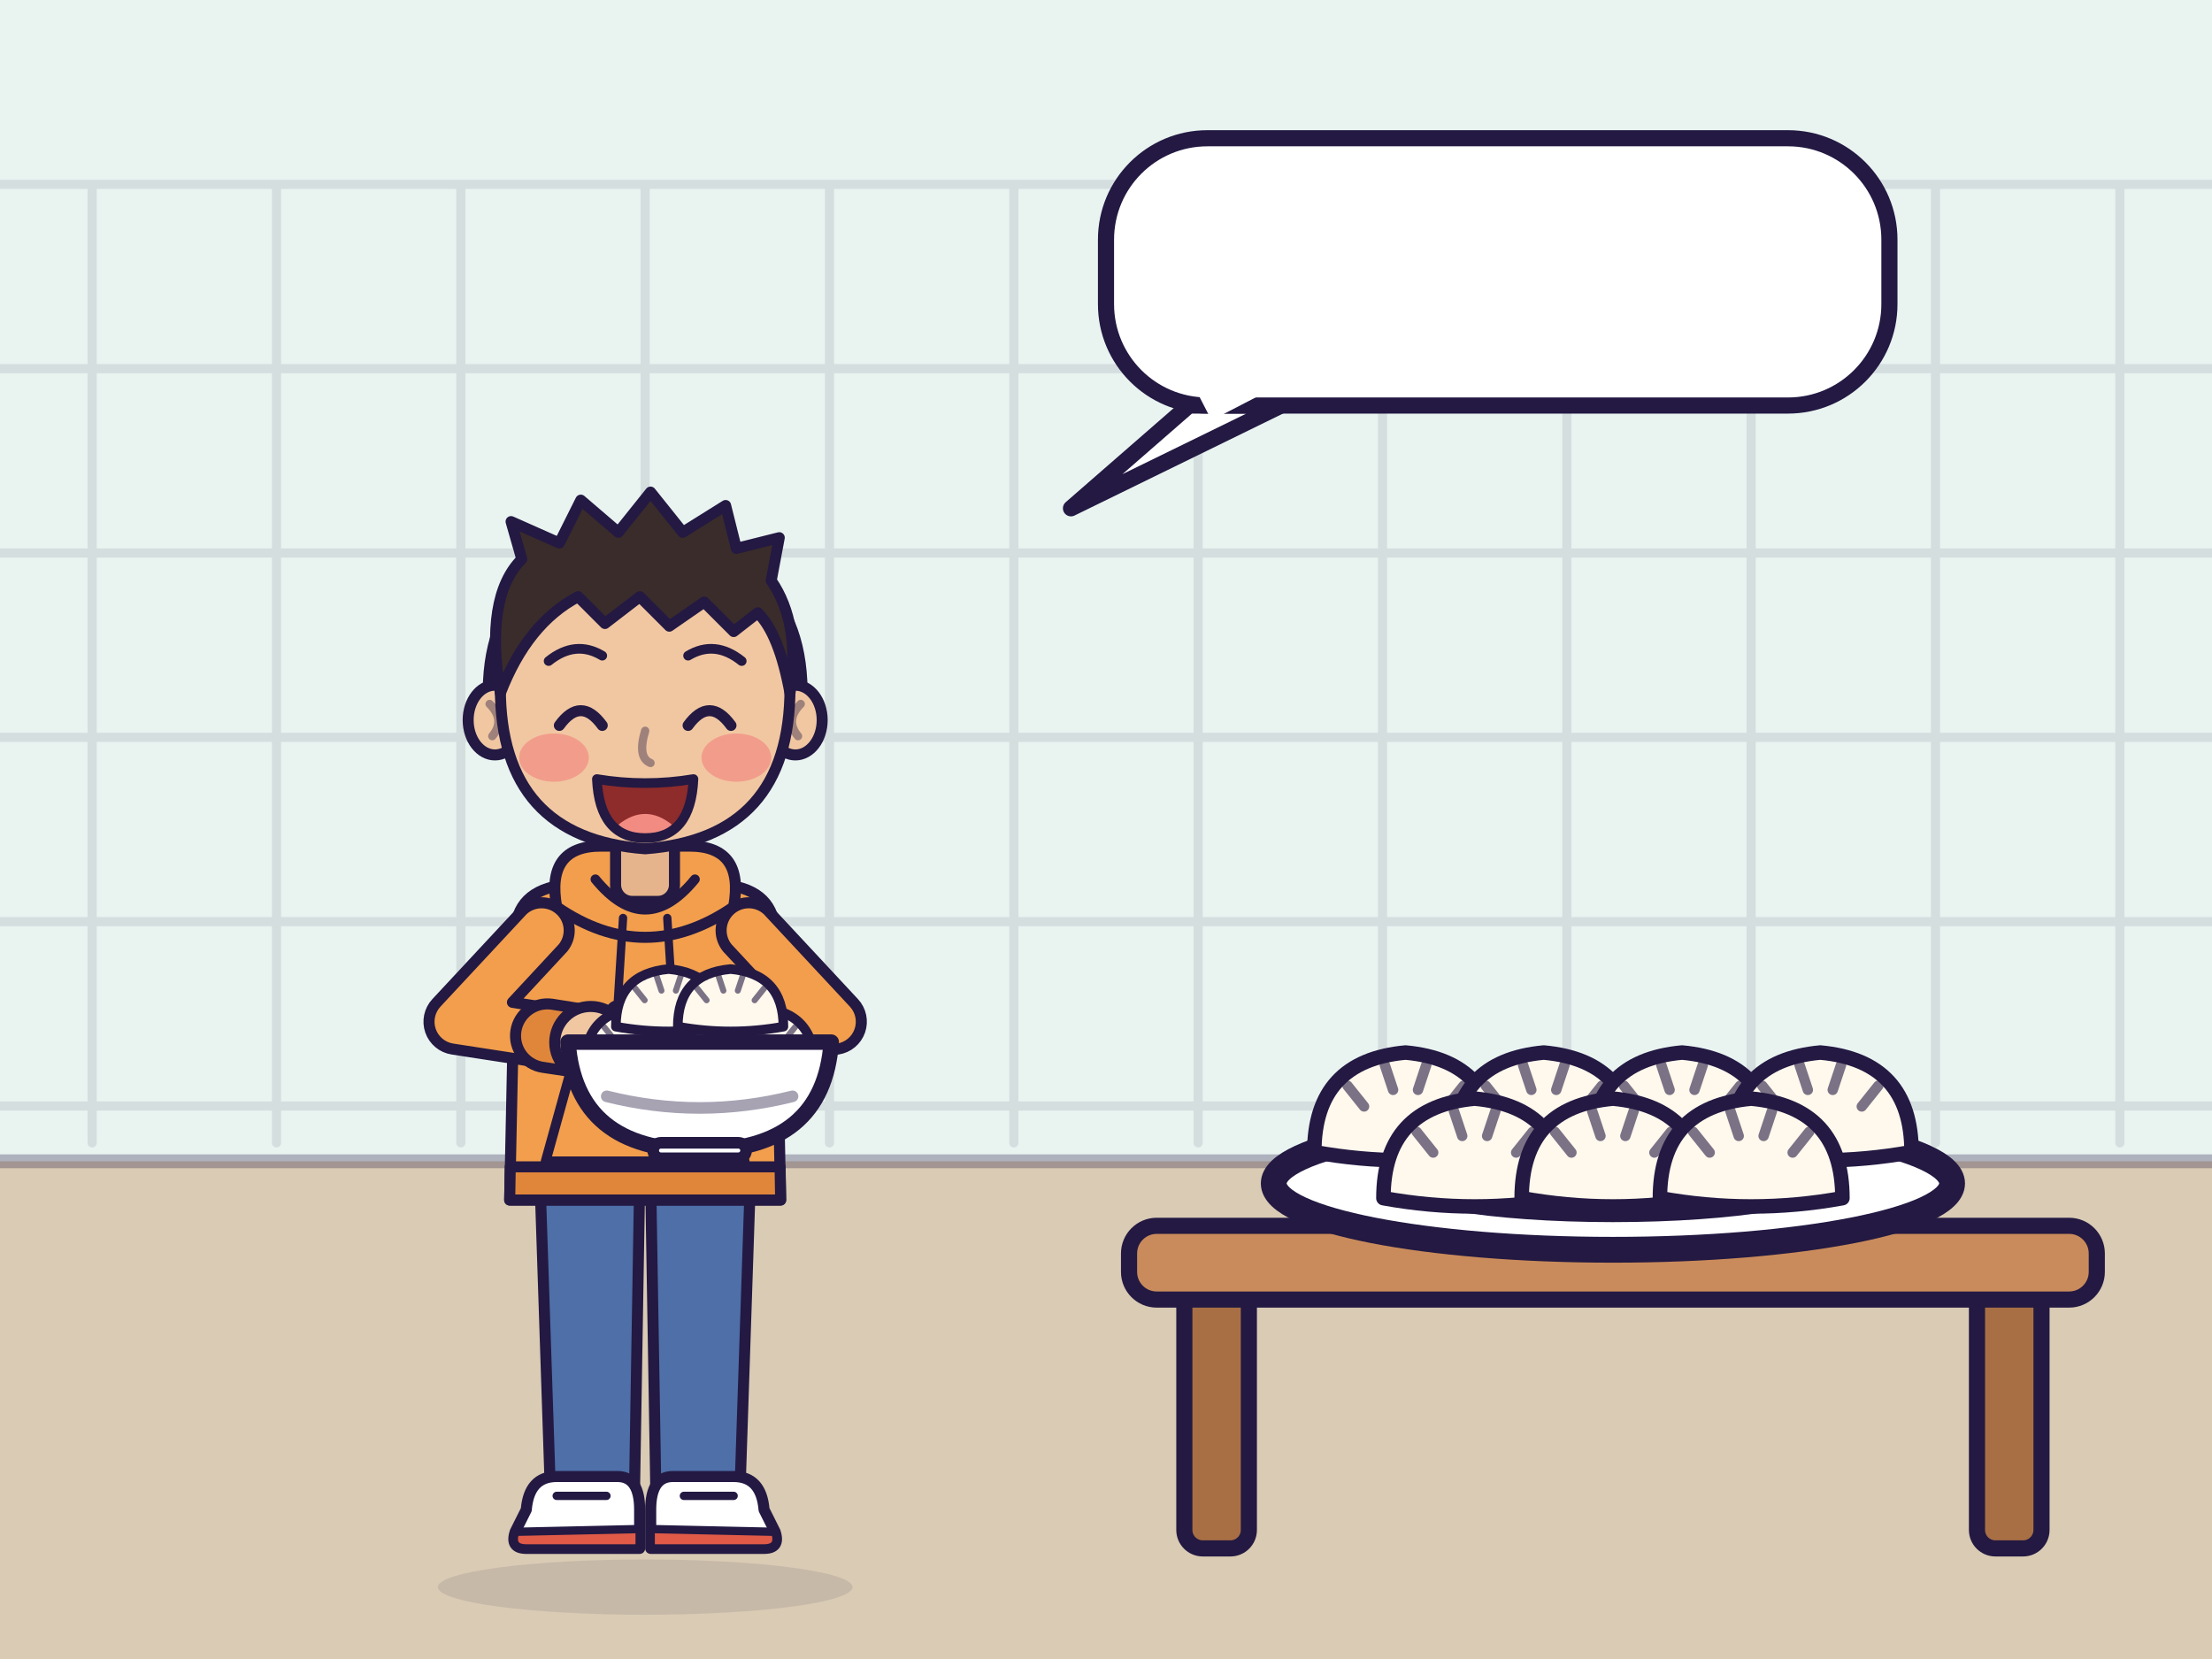
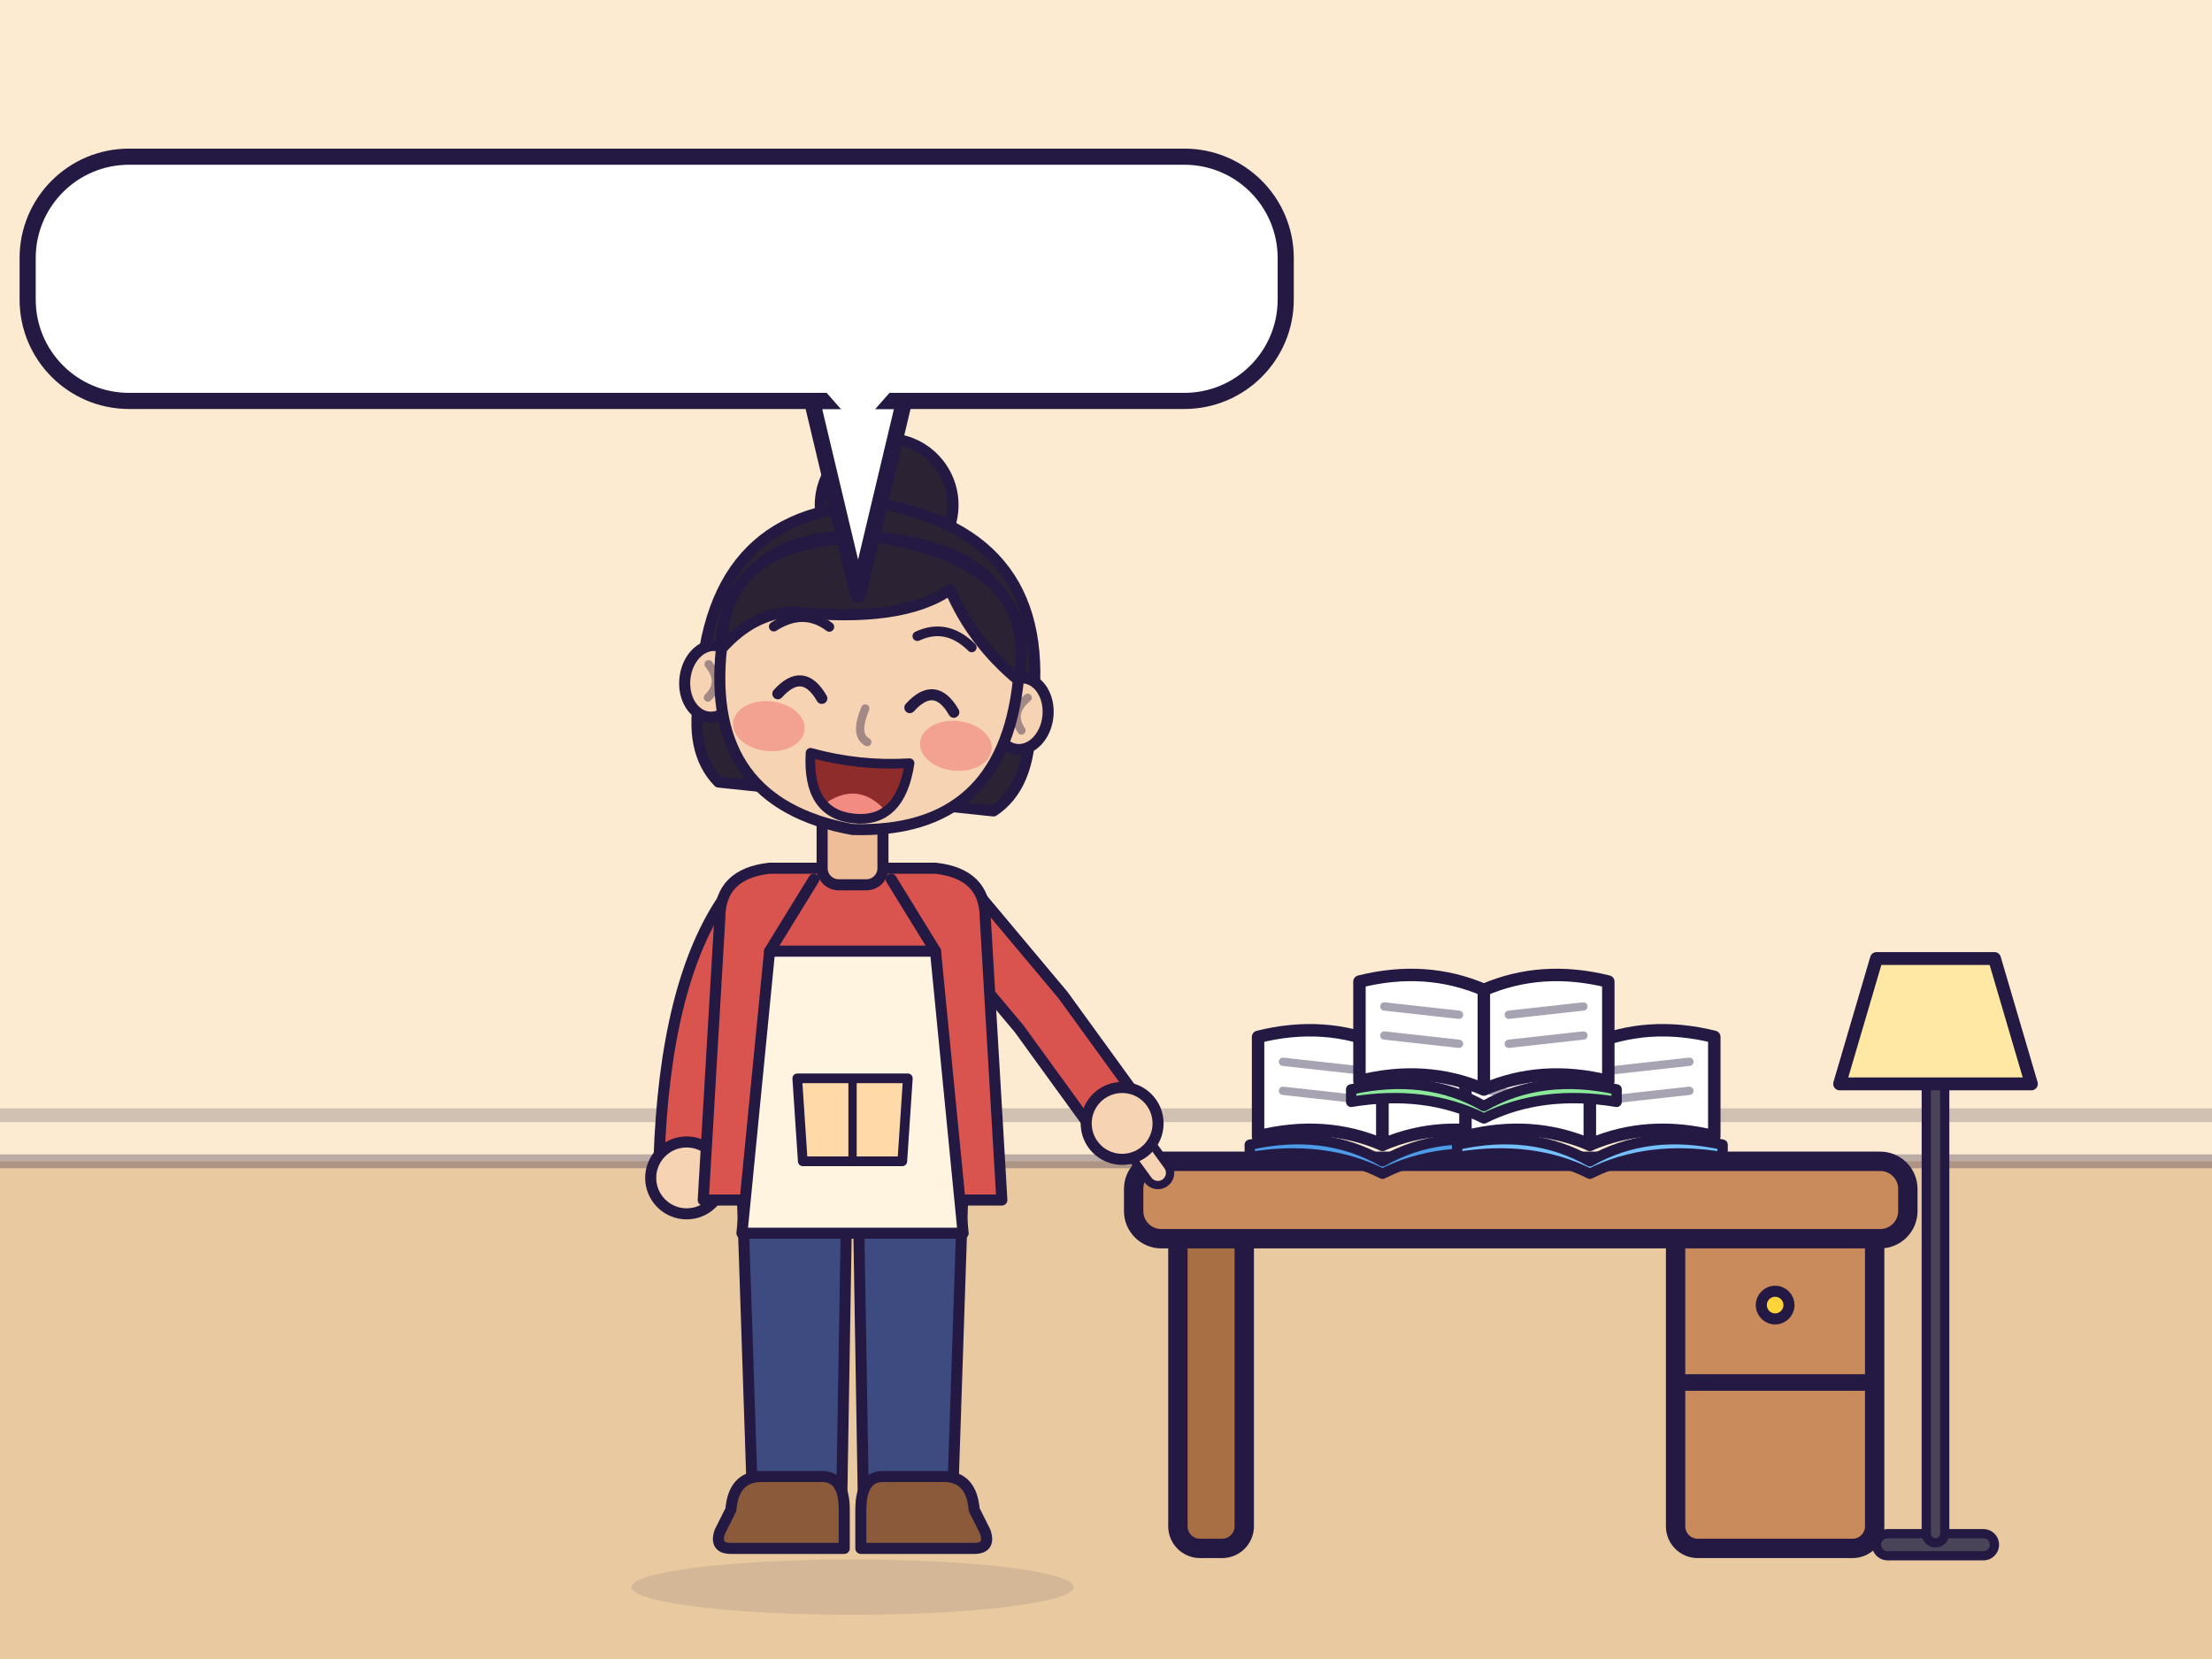
- <svg xmlns="http://www.w3.org/2000/svg" viewBox="0 0 480 360" role="img" aria-label="There are lots of dumplings on a plate; Big Brother takes a few into his bowl: &quot;我吃一些。&quot;">
+ <svg xmlns="http://www.w3.org/2000/svg" viewBox="0 0 480 360" role="img" aria-label="Mom points at some books on the study desk: &quot;桌子上有一些书。&quot;">
  <g stroke="#231942" stroke-width="3.5" stroke-linejoin="round" stroke-linecap="round">
-     <rect x="0" y="0" width="480" height="360" fill="#E9F4F1" stroke="none" />
-     <path d="M20 40L20 248M60 40L60 248M100 40L100 248M140 40L140 248M180 40L180 248M220 40L220 248M260 40L260 248M300 40L300 248M340 40L340 248M380 40L380 248M420 40L420 248M460 40L460 248M0 40L480 40M0 80L480 80M0 120L480 120M0 160L480 160M0 200L480 200M0 240L480 240" fill="none" stroke-width="2" opacity="0.1" />
-     <rect x="0" y="252" width="480" height="108" fill="#D9CBB4" stroke="none" />
+     <rect x="0" y="0" width="480" height="360" fill="#FCEBD0" stroke="none" />
+     <rect x="0" y="252" width="480" height="108" fill="#E8C9A0" stroke="none" />
    <path d="M0 252L480 252" fill="none" stroke-width="3" opacity="0.3" />
-     <g transform="translate(350 336)">
-       <g class="prop p-table">
-         <rect x="-93" y="-58" width="14" height="58" rx="4" fill="#A86F45" />
-         <rect x="79" y="-58" width="14" height="58" rx="4" fill="#A86F45" />
-         <rect x="-105" y="-70" width="210" height="16" rx="6" fill="#C98B5B" />
+     <path d="M0 242L480 242" fill="none" stroke-width="3" opacity="0.2" />
+     <g transform="translate(330 336) scale(1.2 1.2)">
+       <g class="prop p-desk target">
+         <rect x="-62" y="-58" width="12" height="58" rx="4" fill="#A86F45" />
+         <rect x="28" y="-58" width="36" height="58" rx="4" fill="#C98B5B" />
+         <path d="M30-30L62-30" fill="none" stroke-width="3" />
+         <circle cx="46" cy="-44" r="2.5" fill="#FFD43B" stroke-width="2" />
+         <rect x="-70" y="-70" width="140" height="14" rx="5" fill="#C98B5B" />
      </g>
    </g>
-     <g transform="translate(350 268) scale(1.6 1.6)">
-       <g class="prop p-plate">
-         <ellipse cx="0" cy="-7" rx="46" ry="9" fill="#FFFFFF" />
-         <ellipse cx="0" cy="-8" rx="30" ry="5" fill="#F1EEF6" stroke-width="2.5" />
+     <g transform="translate(300 252) scale(0.9 0.9)">
+       <g class="prop p-book">
+         <path d="M0-4Q-14-10-30-6L-30-30Q-14-34 0-28Z" fill="#FFFFFF" stroke-width="3" />
+         <path d="M0-4Q14-10 30-6L30-30Q14-34 0-28Z" fill="#FFFFFF" stroke-width="3" />
+         <path d="M-24-24L-6-22M-24-17L-6-15M6-22L24-24M6-15L24-17" fill="none" stroke-width="2" opacity="0.4" />
+         <path d="M-32-4Q-14-8 0 0Q14-8 32-4L32-1Q14-4 0 3Q-14-4-32-1Z" fill="#4C9BE8" stroke-width="2.5" />
      </g>
    </g>
-     <g transform="translate(305 250) scale(0.9 0.9)">
-       <g class="prop p-dumpling">
-         <path d="M-22 0Q-22-22 0-24Q22-22 22 0Q0 4-22 0Z" fill="#FFF8EC" />
-         <path d="M-14-16L-10-11M-5-21L-3-15M5-21L3-15M14-16L10-11" fill="none" stroke-width="2.5" opacity="0.6" />
+     <g transform="translate(345 252) scale(0.9 0.9)">
+       <g class="prop p-book">
+         <path d="M0-4Q-14-10-30-6L-30-30Q-14-34 0-28Z" fill="#FFFFFF" stroke-width="3" />
+         <path d="M0-4Q14-10 30-6L30-30Q14-34 0-28Z" fill="#FFFFFF" stroke-width="3" />
+         <path d="M-24-24L-6-22M-24-17L-6-15M6-22L24-24M6-15L24-17" fill="none" stroke-width="2" opacity="0.4" />
+         <path d="M-32-4Q-14-8 0 0Q14-8 32-4L32-1Q14-4 0 3Q-14-4-32-1Z" fill="#74C0FC" stroke-width="2.5" />
      </g>
    </g>
-     <g transform="translate(335 250) scale(0.9 0.9)">
-       <g class="prop p-dumpling">
-         <path d="M-22 0Q-22-22 0-24Q22-22 22 0Q0 4-22 0Z" fill="#FFF8EC" />
-         <path d="M-14-16L-10-11M-5-21L-3-15M5-21L3-15M14-16L10-11" fill="none" stroke-width="2.5" opacity="0.6" />
+     <g transform="translate(322 240) scale(0.9 0.9)">
+       <g class="prop p-book">
+         <path d="M0-4Q-14-10-30-6L-30-30Q-14-34 0-28Z" fill="#FFFFFF" stroke-width="3" />
+         <path d="M0-4Q14-10 30-6L30-30Q14-34 0-28Z" fill="#FFFFFF" stroke-width="3" />
+         <path d="M-24-24L-6-22M-24-17L-6-15M6-22L24-24M6-15L24-17" fill="none" stroke-width="2" opacity="0.4" />
+         <path d="M-32-4Q-14-8 0 0Q14-8 32-4L32-1Q14-4 0 3Q-14-4-32-1Z" fill="#8CE99A" stroke-width="2.5" />
      </g>
    </g>
-     <g transform="translate(365 250) scale(0.9 0.9)">
-       <g class="prop p-dumpling">
-         <path d="M-22 0Q-22-22 0-24Q22-22 22 0Q0 4-22 0Z" fill="#FFF8EC" />
-         <path d="M-14-16L-10-11M-5-21L-3-15M5-21L3-15M14-16L10-11" fill="none" stroke-width="2.5" opacity="0.6" />
+     <g transform="translate(420 336) scale(0.8 0.8)">
+       <g class="prop p-lamp">
+         <rect x="-16" y="-4" width="32" height="6" rx="3" fill="#4A4458" stroke-width="2.5" />
+         <path d="M2.5-4L2.5-130A2.5 2.5 0 0 0-2.5-130L-2.5-4A2.5 2.5 0 0 0 2.5-4Z" fill="#4A4458" stroke-width="2.5" />
+         <path d="M-26-126L26-126L16-160L-16-160Z" fill="#FFE8A3" />
      </g>
    </g>
-     <g transform="translate(395 250) scale(0.9 0.9)">
-       <g class="prop p-dumpling">
-         <path d="M-22 0Q-22-22 0-24Q22-22 22 0Q0 4-22 0Z" fill="#FFF8EC" />
-         <path d="M-14-16L-10-11M-5-21L-3-15M5-21L3-15M14-16L10-11" fill="none" stroke-width="2.5" opacity="0.6" />
-       </g>
-     </g>
-     <g transform="translate(320 260) scale(0.9 0.9)">
-       <g class="prop p-dumpling">
-         <path d="M-22 0Q-22-22 0-24Q22-22 22 0Q0 4-22 0Z" fill="#FFF8EC" />
-         <path d="M-14-16L-10-11M-5-21L-3-15M5-21L3-15M14-16L10-11" fill="none" stroke-width="2.5" opacity="0.6" />
-       </g>
-     </g>
-     <g transform="translate(350 260) scale(0.9 0.9)">
-       <g class="prop p-dumpling">
-         <path d="M-22 0Q-22-22 0-24Q22-22 22 0Q0 4-22 0Z" fill="#FFF8EC" />
-         <path d="M-14-16L-10-11M-5-21L-3-15M5-21L3-15M14-16L10-11" fill="none" stroke-width="2.5" opacity="0.6" />
-       </g>
-     </g>
-     <g transform="translate(380 260) scale(0.9 0.9)">
-       <g class="prop p-dumpling">
-         <path d="M-22 0Q-22-22 0-24Q22-22 22 0Q0 4-22 0Z" fill="#FFF8EC" />
-         <path d="M-14-16L-10-11M-5-21L-3-15M5-21L3-15M14-16L10-11" fill="none" stroke-width="2.5" opacity="0.6" />
-       </g>
-     </g>
-     <g transform="translate(140 336) scale(0.6 0.6)">
-       <g class="char c-1 ch-gege">
+     <g transform="translate(185 336) scale(0.6 0.6)">
+       <g class="char c-1 ch-mama">
        <g transform="translate(-150 -432)">
-           <ellipse class="shadow" cx="150" cy="446" rx="75" ry="10" fill="#231942" stroke="none" opacity="0.1" />
+           <ellipse class="shadow" cx="150" cy="446" rx="80" ry="10" fill="#231942" stroke="none" opacity="0.1" />
          <g class="figure" stroke="#231942" stroke-width="4" stroke-linejoin="round" stroke-linecap="round">
            <g class="legs">
-               <path d="M112 300L148 300L146 420L116 420Z" fill="#4E6FA8" />
-               <path d="M188 300L152 300L154 420L184 420Z" fill="#4E6FA8" />
-               <path d="M148 418Q148 406 140 406L118 406Q108 406 107 418L103 426Q101 432 107 432L148 432Z" fill="#FFFFFF" />
-               <path d="M103 426Q101 432 107 432L148 432L148 425Z" fill="#E05A47" stroke-width="3" />
-               <path d="M118 413L136 413" fill="none" stroke-width="3" />
-               <path d="M152 418Q152 406 160 406L182 406Q192 406 193 418L197 426Q199 432 193 432L152 432Z" fill="#FFFFFF" />
-               <path d="M197 426Q199 432 193 432L152 432L152 425Z" fill="#E05A47" stroke-width="3" />
-               <path d="M182 413L164 413" fill="none" stroke-width="3" />
+               <path d="M110 300L148 300L146 420L114 420Z" fill="#3D4B80" />
+               <path d="M190 300L152 300L154 420L186 420Z" fill="#3D4B80" />
+               <path d="M147 418Q147 406 139 406L117 406Q107 406 106 418L102 426Q100 432 106 432L147 432Z" fill="#8A5A3B" />
+               <path d="M153 418Q153 406 161 406L183 406Q193 406 194 418L198 426Q200 432 194 432L153 432Z" fill="#8A5A3B" />
            </g>
            <g transform="translate(150 300)">
              <g class="upper">
                <g transform="translate(-150 -300)">
+                   <g transform="translate(188 202)">
+                     <g class="arm-left act">
+                       <g transform="translate(-188 -202)">
+                         <path d="M180.3 208.4L210.2 244L236.4 280.1A10 10 0 0 0 252.6 268.4L226.2 232A10 10 0 0 0 225.7 231.4L195.7 195.6A10 10 0 0 0 180.3 208.4Z" fill="#D9534F" />
+                         <path d="M243.9 280.9L256.9 298.8A4.4 4.4 0 0 0 264 293.6L251 275.7A4.4 4.4 0 0 0 243.9 280.9Z" fill="#F6D3B3" stroke-width="3" />
+                         <circle class="hand" cx="247.5" cy="278.3" r="13" fill="#F6D3B3" />
+                       </g>
+                     </g>
+                   </g>
+                   <g transform="translate(112 202)">
+                     <g class="arm-right">
+                       <g transform="translate(-112 -202)">
+                         <path d="M103.8 196.3Q82.1 227.5 80 291.7A10 10 0 0 0 100 292.3Q101.9 234.1 120.2 207.7A10 10 0 0 0 103.8 196.3Z" fill="#D9534F" />
+                         <circle class="hand" cx="90" cy="298" r="13" fill="#F6D3B3" />
+                       </g>
+                     </g>
+                   </g>
                  <g class="body">
-                     <path d="M103 210Q103 194 121 192L179 192Q197 194 197 210L199 306L101 306Z" fill="#F29E4C" />
-                     <path d="M101.2 294L198.8 294L199 306L101 306Z" fill="#E0863A" />
-                     <path class="hood" d="M118 200Q114 178 134 178L166 178Q186 178 182 200Q150 222 118 200Z" fill="#F29E4C" />
+                     <path d="M102 204Q102 188 120 186L180 186Q198 188 198 204L204 306L96 306Z" fill="#D9534F" />
+                     <path class="apron" d="M120 216L180 216L190 318L110 318Z" fill="#FFF4E0" />
+                     <path d="M120 216L136 190M180 216L164 190" fill="none" stroke-width="4" />
+                     <path d="M130 262L170 262L168 292L132 292Z" fill="#FFD9A8" stroke-width="3.5" />
+                     <path d="M150 262L150 292" fill="none" stroke-width="3" />
                    <g class="neck">
-                       <rect x="139.3" y="171" width="21.3" height="27" rx="6" fill="#E6B48C" />
+                       <rect x="139" y="164" width="22" height="28" rx="6" fill="#EDBE98" />
                    </g>
-                     <path d="M132 190Q150 212 168 190" fill="none" stroke-width="3.5" />
-                     <path d="M142 204L140 236M158 204L160 236" fill="none" stroke-width="3" />
-                     <circle cx="140" cy="238" r="3" fill="#FFFFFF" stroke-width="2.5" />
-                     <circle cx="160" cy="238" r="3" fill="#FFFFFF" stroke-width="2.5" />
-                     <path class="pocket" d="M124 256L176 256L186 292L114 292Z" fill="#F29E4C" stroke-width="3.5" />
                  </g>
-                   <g transform="translate(150 179)">
-                     <g class="head act">
-                       <g transform="translate(-150 -179)">
-                         <g transform="translate(150 126.6) scale(0.97)" stroke-width="4.1">
+                   <g transform="translate(150 172) rotate(6)">
+                     <g class="head">
+                       <g transform="translate(-150 -172)">
+                         <g transform="translate(150 118) scale(1)" stroke-width="4">
                          <g class="hair-back">
-                             <path d="M-58 6Q-64-56 0-62Q64-56 58 6Z" fill="#3A2C2A" />
+                             <circle cx="0" cy="-64" r="24" fill="#2B2233" />
+                             <path d="M-60 10Q-64-58 0-64Q64-58 60 10Q62 32 50 42L-50 42Q-62 32-60 10Z" fill="#2B2233" />
                          </g>
                          <g class="ears">
-                             <ellipse cx="-56" cy="6" rx="10" ry="13" fill="#F1C7A2" />
-                             <ellipse cx="56" cy="6" rx="10" ry="13" fill="#F1C7A2" />
-                             <path d="M-58 0Q-52 6-57 12" fill="none" stroke-width="3.1" opacity="0.4" />
-                             <path d="M58 0Q52 6 57 12" fill="none" stroke-width="3.1" opacity="0.4" />
+                             <ellipse cx="-56" cy="6" rx="10" ry="13" fill="#F6D3B3" />
+                             <ellipse cx="56" cy="6" rx="10" ry="13" fill="#F6D3B3" />
+                             <path d="M-58 0Q-52 6-57 12" fill="none" stroke-width="3" opacity="0.4" />
+                             <path d="M58 0Q52 6 57 12" fill="none" stroke-width="3" opacity="0.4" />
                          </g>
-                           <path class="face" d="M-54-6Q-54-52 0-52Q54-52 54-6Q54 50 0 54Q-54 50-54-6Z" fill="#F1C7A2" />
+                           <path class="face" d="M-54-6Q-54-52 0-52Q54-52 54-6Q54 50 0 54Q-54 50-54-6Z" fill="#F6D3B3" />
                          <g class="hair">
-                             <path d="M-54-4Q-60-40-46-54L-50-68L-32-60L-24-76L-10-64L2-79L14-64L30-74L34-58L50-62L47-46Q58-30 54-4Q50-26 42-34L33-27L22-38L9-29L-2-40L-15-30L-25-40Q-44-30-54-4Z" fill="#3A2C2A" />
+                             <path d="M-54-6Q-58-48 0-52Q58-48 54-6Q36-18 26-36Q10-22-30-22Q-44-20-54-6Z" fill="#2B2233" />
                          </g>
                          <g class="cheeks">
                            <ellipse cx="-34" cy="20" rx="13" ry="9" fill="#F28B82" stroke="none" opacity="0.7" />
                            <ellipse cx="34" cy="20" rx="13" ry="9" fill="#F28B82" stroke="none" opacity="0.7" />
                          </g>
                          <g class="brows">
-                             <path d="M-36-16Q-26-24-16-18M16-18Q26-24 36-16" fill="none" stroke-width="3.6" />
+                             <path d="M-36-16Q-26-24-16-18M16-18Q26-24 36-16" fill="none" stroke-width="3.5" />
                          </g>
                          <g transform="translate(0 4)">
                            <g class="eyes">
                              <g transform="translate(0 -4)">
-                                 <path d="M-32 8Q-24-3-16 8M16 8Q24-3 32 8" fill="none" stroke-width="4.1" />
+                                 <path d="M-32 8Q-24-3-16 8M16 8Q24-3 32 8" fill="none" stroke-width="4" />
                              </g>
                            </g>
                          </g>
                          <g class="nose">
-                             <path d="M0 10Q-3 20 2 22" fill="none" stroke-width="3.1" opacity="0.4" />
+                             <path d="M0 10Q-3 20 2 22" fill="none" stroke-width="3" opacity="0.4" />
                          </g>
                          <g class="mouth">
                            <path d="M-18 28Q0 31 18 28Q17 50 0 50Q-17 50-18 28Z" fill="#8E2B2B" stroke="none" />
                            <path d="M-10 45Q0 37 10 45Q6 50 0 50Q-6 50-10 45Z" fill="#F28B82" stroke="none" />
-                             <path d="M-18 28Q0 31 18 28Q17 50 0 50Q-17 50-18 28Z" fill="none" stroke-width="3.6" />
+                             <path d="M-18 28Q0 31 18 28Q17 50 0 50Q-17 50-18 28Z" fill="none" stroke-width="3.5" />
                          </g>
                        </g>
                      </g>
-                     </g>
-                   </g>
-                   <g transform="translate(187 208)">
-                     <g class="arm-left">
-                       <g transform="translate(-187 -208)">
-                         <path d="M179.7 214.8L198 234.5L173.2 238.4A10 10 0 0 0 176.2 258.1L219.7 251.4A10 10 0 0 0 225.5 234.7L194.3 201.2A10 10 0 0 0 179.7 214.8Z" fill="#F29E4C" />
-                         <path d="M183.6 235.2L172.9 236.9A11.5 11.5 0 0 0 176.4 259.6L187.1 258A11.5 11.5 0 0 0 183.6 235.2Z" fill="#E0863A" />
-                         <circle class="hand" cx="169.7" cy="249" r="13" fill="#F1C7A2" />
-                       </g>
-                     </g>
-                   </g>
-                   <g transform="translate(113 208)">
-                     <g class="arm-right">
-                       <g transform="translate(-113 -208)">
-                         <path d="M105.7 201.2L74.5 234.7A10 10 0 0 0 80.3 251.4L123.8 258.1A10 10 0 0 0 126.8 238.4L102 234.5L120.3 214.8A10 10 0 0 0 105.7 201.2Z" fill="#F29E4C" />
-                         <path d="M112.9 258L123.6 259.6A11.5 11.5 0 0 0 127.1 236.9L116.4 235.2A11.5 11.5 0 0 0 112.9 258Z" fill="#E0863A" />
-                         <circle class="hand" cx="130.3" cy="249" r="13" fill="#F1C7A2" />
-                       </g>
-                     </g>
-                   </g>
-                   <g transform="translate(169.7 290.9) scale(1.4 1.4)">
-                     <g class="prop p-bowl">
-                       <g class="dumpling" transform="translate(-16 -24) scale(0.62)">
-                         <path d="M-22 0Q-22-22 0-24Q22-22 22 0Q0 4-22 0Z" fill="#FFF8EC" />
-                         <path d="M-14-16L-10-11M-5-21L-3-15M5-21L3-15M14-16L10-11" fill="none" stroke-width="2.5" opacity="0.6" />
-                       </g>
-                       <g class="dumpling" transform="translate(0 -24) scale(0.62)">
-                         <path d="M-22 0Q-22-22 0-24Q22-22 22 0Q0 4-22 0Z" fill="#FFF8EC" />
-                         <path d="M-14-16L-10-11M-5-21L-3-15M5-21L3-15M14-16L10-11" fill="none" stroke-width="2.5" opacity="0.6" />
-                       </g>
-                       <g class="dumpling" transform="translate(16 -24) scale(0.62)">
-                         <path d="M-22 0Q-22-22 0-24Q22-22 22 0Q0 4-22 0Z" fill="#FFF8EC" />
-                         <path d="M-14-16L-10-11M-5-21L-3-15M5-21L3-15M14-16L10-11" fill="none" stroke-width="2.5" opacity="0.6" />
-                       </g>
-                       <g class="dumpling" transform="translate(-8 -34) scale(0.62)">
-                         <path d="M-22 0Q-22-22 0-24Q22-22 22 0Q0 4-22 0Z" fill="#FFF8EC" />
-                         <path d="M-14-16L-10-11M-5-21L-3-15M5-21L3-15M14-16L10-11" fill="none" stroke-width="2.5" opacity="0.6" />
-                       </g>
-                       <g class="dumpling" transform="translate(8 -34) scale(0.62)">
-                         <path d="M-22 0Q-22-22 0-24Q22-22 22 0Q0 4-22 0Z" fill="#FFF8EC" />
-                         <path d="M-14-16L-10-11M-5-21L-3-15M5-21L3-15M14-16L10-11" fill="none" stroke-width="2.5" opacity="0.6" />
-                       </g>
-                       <path d="M-34-30L34-30Q32-2 0-2Q-32-2-34-30Z" fill="#FFFFFF" />
-                       <rect x="-12" y="-4" width="24" height="4" rx="2" fill="#FFFFFF" stroke-width="3" />
-                       <path d="M-24-16Q0-10 24-16" fill="none" stroke-width="3" opacity="0.4" />
                    </g>
                  </g>
                </g>
              </g>
            </g>
          </g>
        </g>
      </g>
    </g>
-     <g transform="translate(232.4 110.3)">
-       <g class="bubble b-1 has-text">
-         <g transform="translate(-232.4 -110.3)">
-           <path d="M258 88L232.4 110.3L278 88Z" fill="#FFFFFF" />
-           <rect x="240" y="30" width="170" height="58" rx="22" fill="#FFFFFF" />
-           <path d="M259.2 84L262.9 91.2L276.8 84Z" fill="#FFFFFF" stroke="none" />
+     <g transform="translate(186.2 129)">
+       <g class="bubble b-1 has-text line-0">
+         <g transform="translate(-186.2 -129)">
+           <path d="M176.2 87L186.2 129L196.2 87Z" fill="#FFFFFF" />
+           <rect x="6" y="34" width="273" height="53" rx="22" fill="#FFFFFF" />
+           <path d="M177.4 83L186.2 93L195 83Z" fill="#FFFFFF" stroke="none" />
        </g>
      </g>
    </g>
  </g>
</svg>
